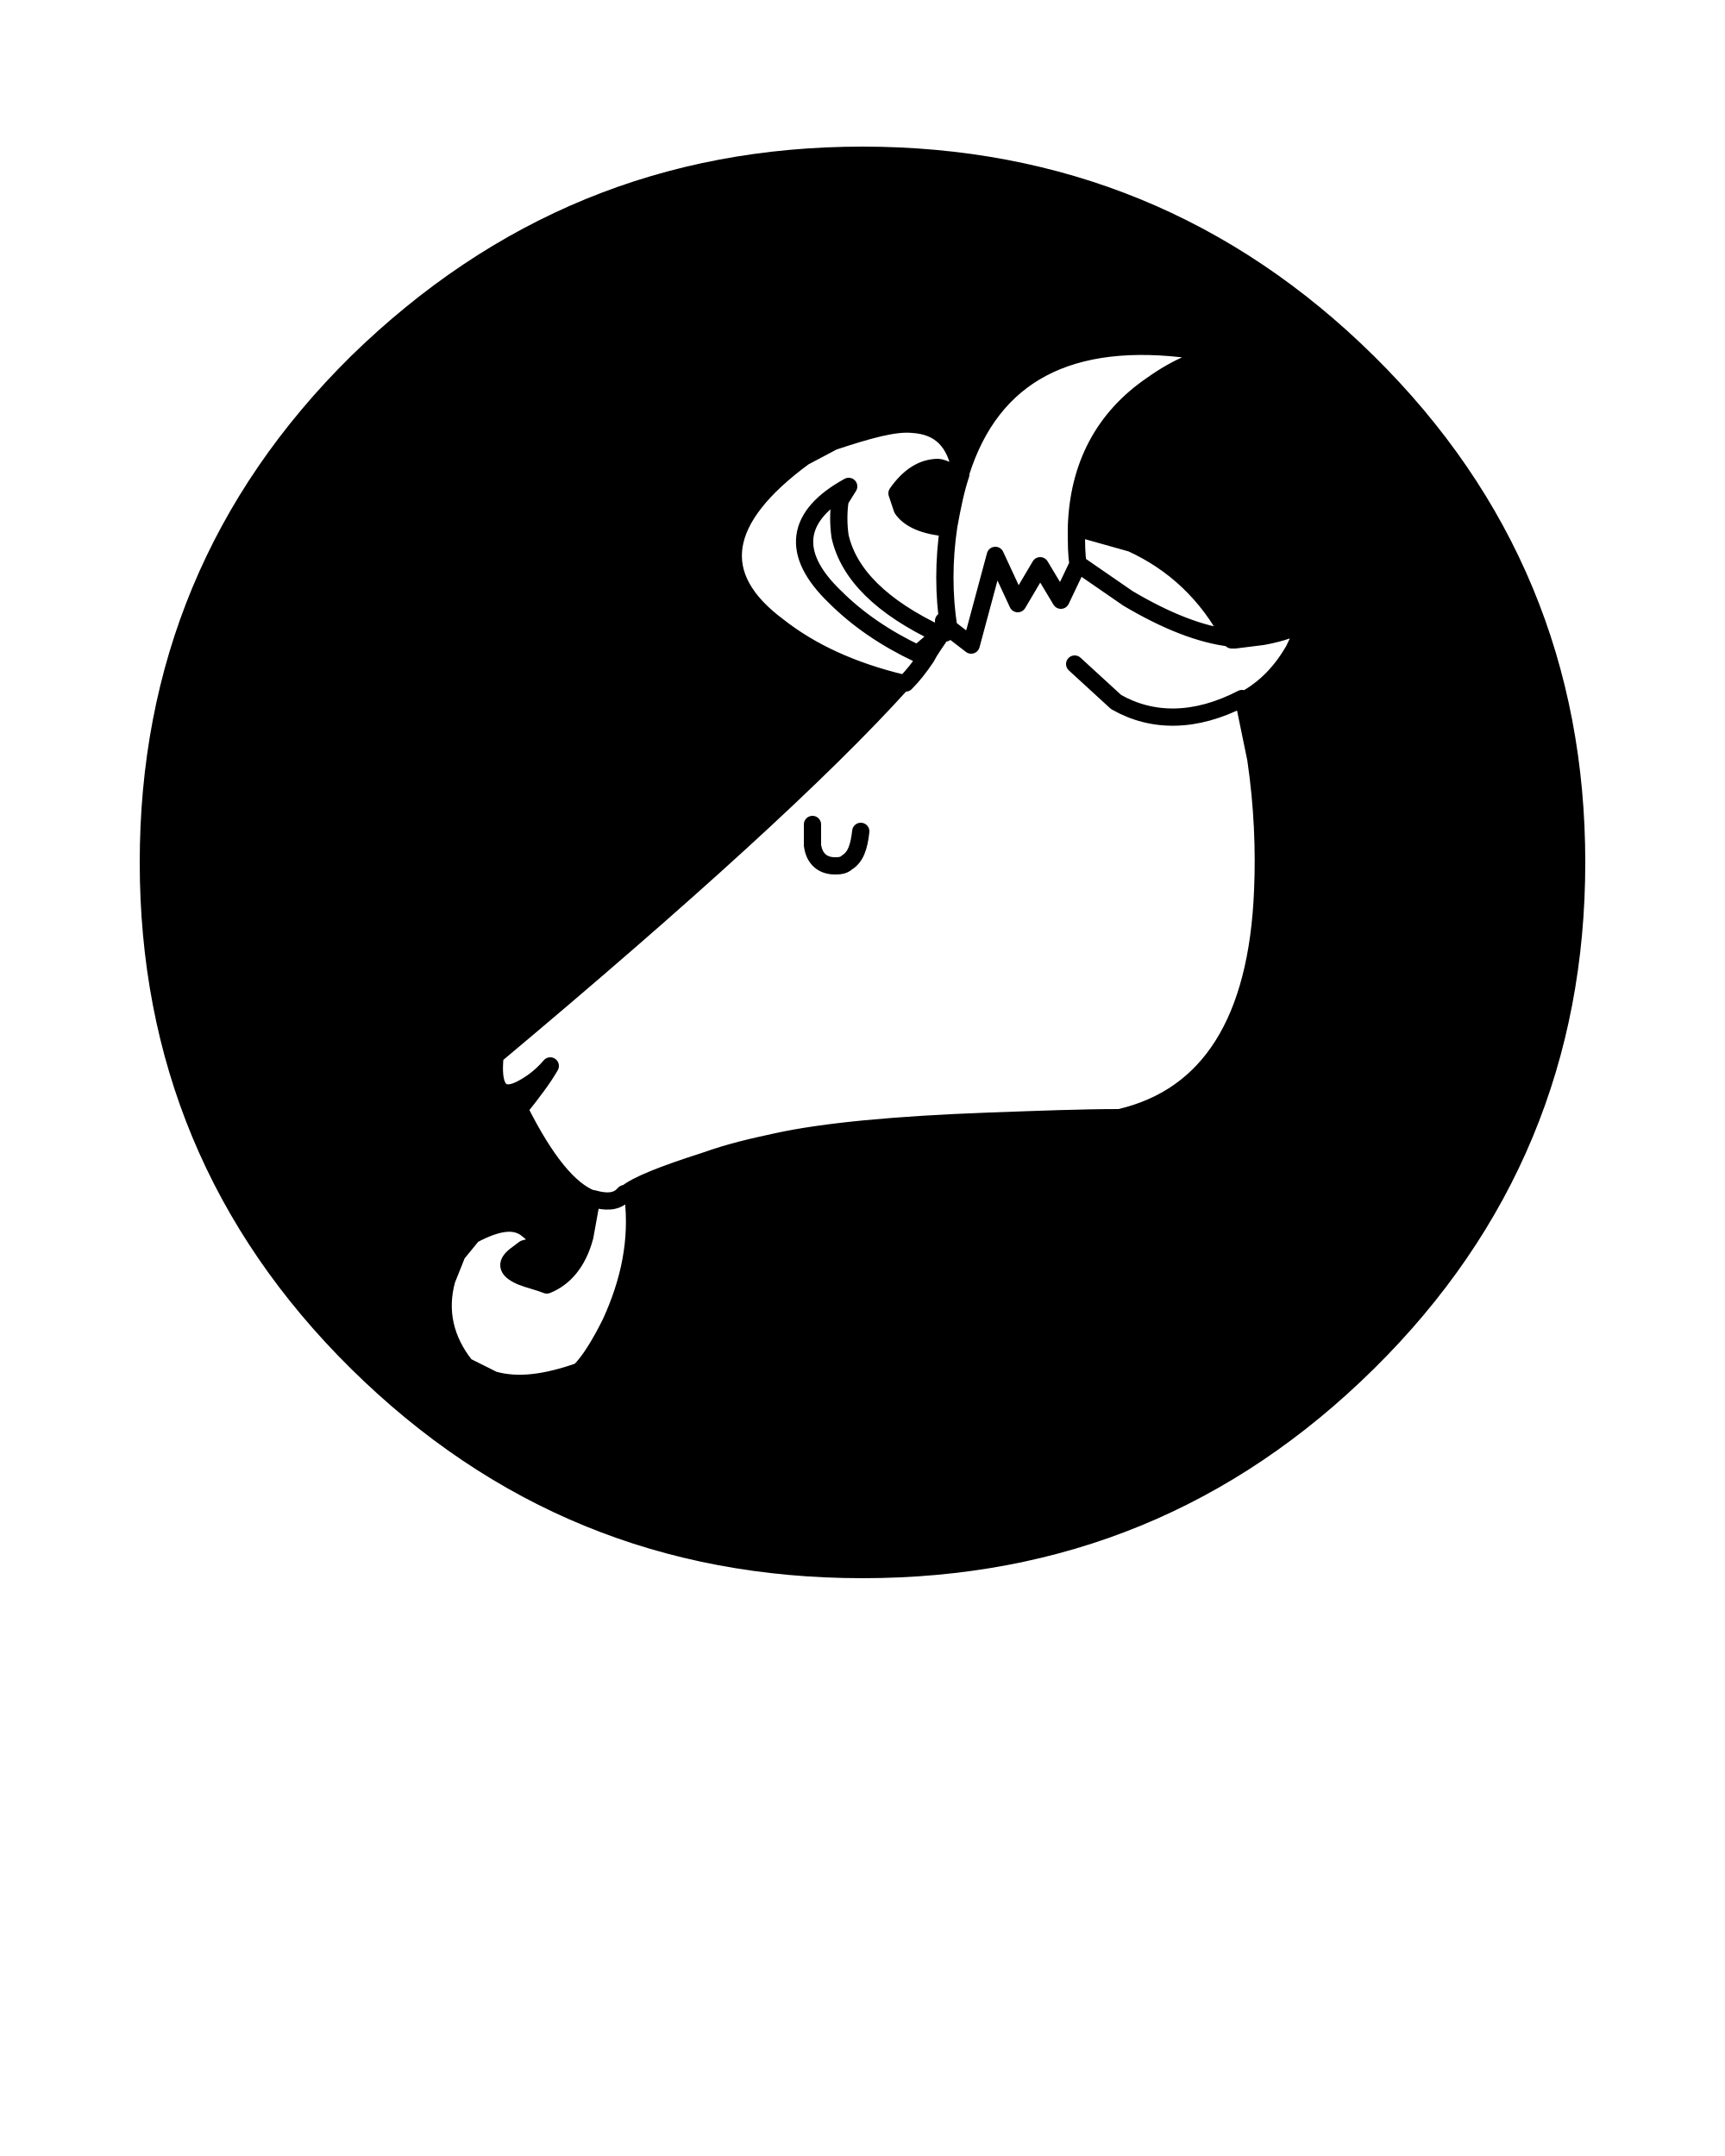
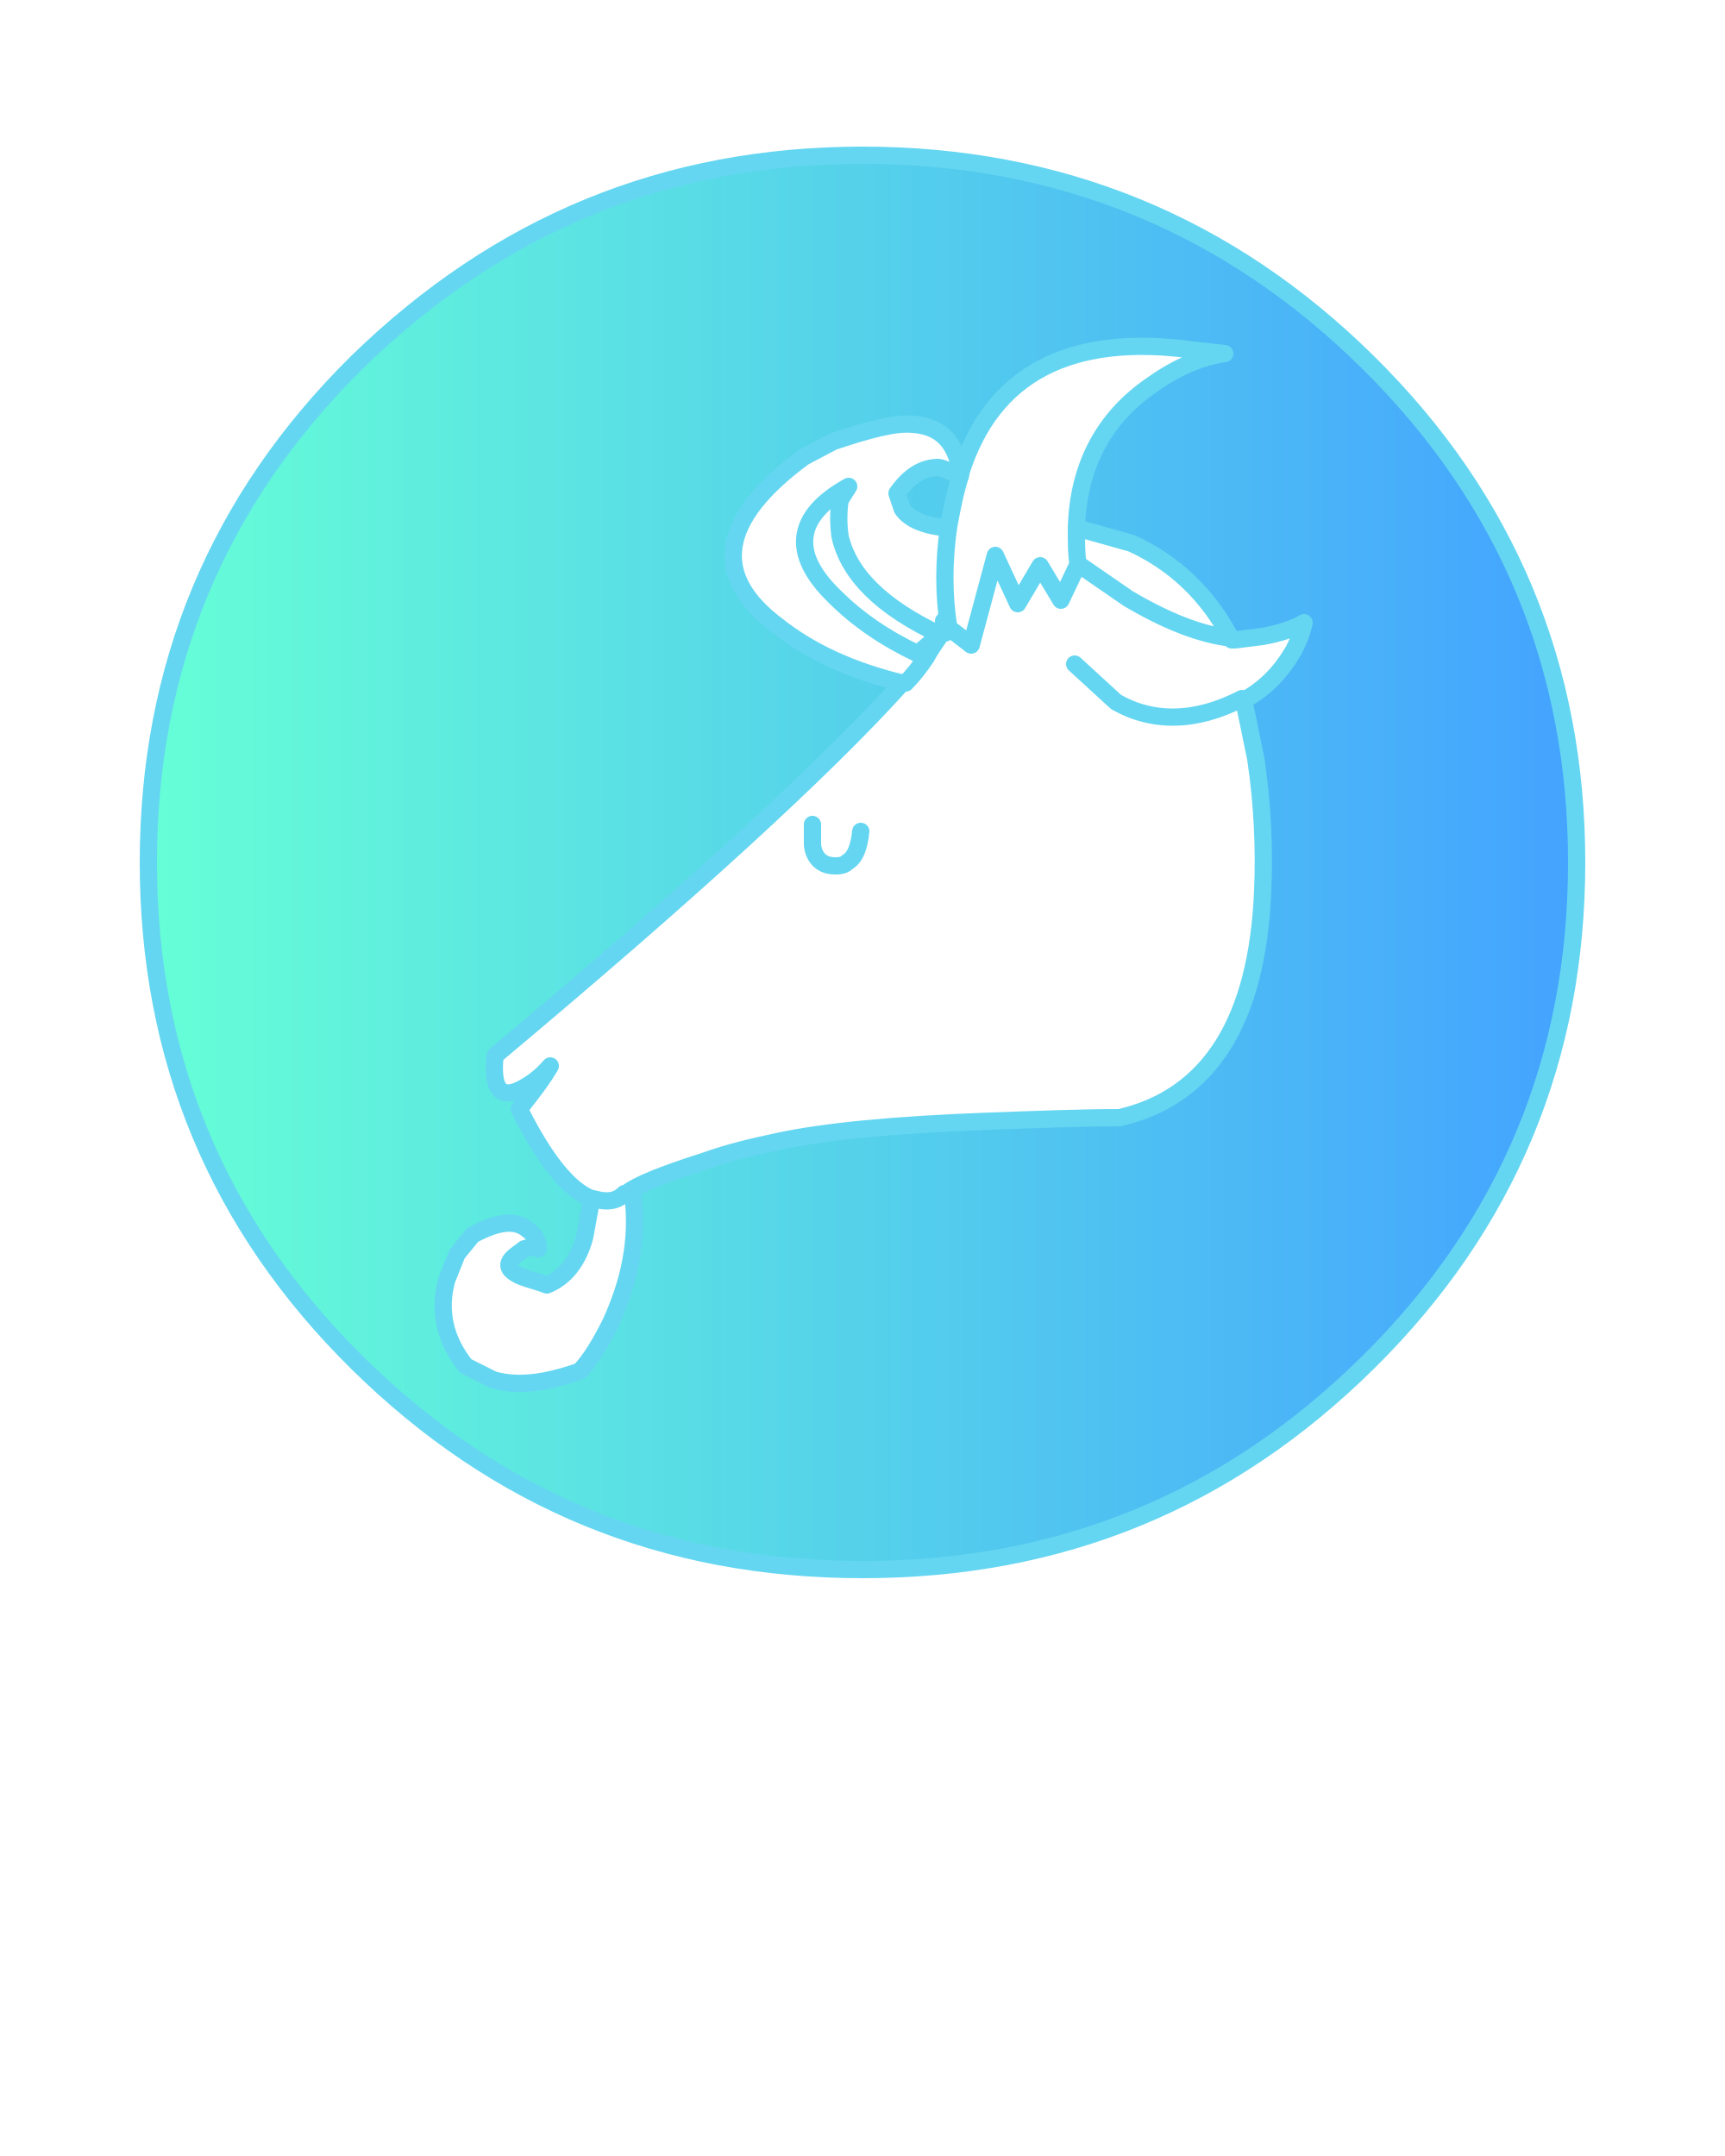
- <svg xmlns="http://www.w3.org/2000/svg" version="1.1" id="Layer_1" x="0px" y="0px" viewBox="0 0 100 125" style="enable-background:new 0 0 100 125;" xml:space="preserve">
+ <svg xmlns="http://www.w3.org/2000/svg" version="1.1" id="Layer_1" opacity="0.8" x="0px" y="0px" viewBox="0 0 100 125" style="enable-background:new 0 0 100 125;" xml:space="preserve">
  <style type="text/css">
- 	.st0{fill:none;stroke:#000000;stroke-linecap:round;stroke-linejoin:round;}
+ 	.st0{fill:url(#SVGID_1_);}
+ 	.st1{fill:none;stroke:#3ECCED;stroke-linecap:round;stroke-linejoin:round;}
</style>
  <g transform="matrix( 1, 0, 0, 1, 0,0) ">
    <g>
      <g id="b">
-         <path d="M79.3,21C71.2,13,61.5,9,50,9s-21.2,4-29.3,12C12.7,29,8.6,38.7,8.6,50s4,21,12.1,29c8.1,8,17.9,12,29.3,12     s21.2-4,29.3-12c8.1-8,12.1-17.7,12.1-29C91.4,38.7,87.4,29,79.3,21 M69.2,20.2l1.8,0.2c-1.4,0.2-2.8,0.8-4.2,1.8     c-2.8,1.9-4.3,4.7-4.4,8.3l3.2,0.9c2.4,1.1,4.4,2.9,5.8,5.6h0.2l1.6-0.2c1.1-0.2,1.9-0.5,2.4-0.8c-0.1,0.5-0.3,1-0.6,1.6     c-0.7,1.2-1.6,2.2-2.9,2.9l0.7,3.4c0.4,2.7,0.5,5.3,0.4,7.6c-0.3,7.6-3.1,12-8.3,13.2c-2.2,0-4.7,0.1-7.5,0.2     c-5.5,0.2-9.7,0.6-12.4,1.2c-1.4,0.3-2.7,0.6-4.1,1.1c-2.5,0.8-4,1.4-4.6,1.9l0.4,0.2c0.3,2.5-0.2,4.9-1.3,7.3     c-0.6,1.2-1.2,2.2-1.8,2.8c-2,0.7-3.6,0.9-5,0.5L27,79.2c-1.2-1.5-1.6-3.2-1.1-5l0.6-1.5l0.9-1.1c1.5-0.8,2.5-0.9,3.2-0.3     c0.4,0.3,0.6,0.6,0.6,1.1c-0.2-0.1-0.5-0.1-0.8,0L30,72.7c-0.7,0.5-0.7,0.9,0.2,1.3c0.5,0.2,1,0.3,1.5,0.5c1-0.4,1.8-1.3,2.2-2.8     l0.4-2.2c-1.3-0.5-2.7-2.2-4.2-5.2c0.8-1,1.4-1.8,1.8-2.5c-0.6,0.7-1.2,1.1-1.8,1.4c-1.1,0.5-1.6-0.1-1.4-2     c11.1-9.3,19-16.5,23.6-21.6c-2.9-0.7-5.3-1.8-7.2-3.3c-3.9-2.9-3.4-6.2,1.5-9.8l1.7-0.9c2.1-0.7,3.6-1.1,4.6-1     c1.4,0.1,2.3,1,2.6,2.8h0C57.5,21.6,62,19.3,69.2,20.2 M52.3,29.4c0.4,0.6,1.3,1,2.6,1.1c0.2-1.2,0.4-2.2,0.7-3l0-0.1h0     c0,0.1-0.1,0.1-0.5,0c-0.4-0.2-0.7-0.3-0.8-0.3c-0.9,0-1.7,0.5-2.4,1.5L52.3,29.4z" />
+         <linearGradient id="SVGID_1_" gradientUnits="userSpaceOnUse" x1="8.6" y1="50" x2="91.4" y2="50">
+           <stop offset="0" style="stop-color:#3FFFCC" />
+           <stop offset="1" style="stop-color:#158CFF" />
+         </linearGradient>
+         <path class="st0" d="M79.3,21C71.2,13,61.5,9,50,9s-21.2,4-29.3,12c-8,8-12.1,17.7-12.1,29s4,21,12.1,29S38.6,91,50,91     s21.2-4,29.3-12s12.1-17.7,12.1-29S87.4,29,79.3,21 M69.2,20.2l1.8,0.2c-1.4,0.2-2.8,0.8-4.2,1.8c-2.8,1.9-4.3,4.7-4.4,8.3     l3.2,0.9c2.4,1.1,4.4,2.9,5.8,5.6h0.2l1.6-0.2c1.1-0.2,1.9-0.5,2.4-0.8c-0.1,0.5-0.3,1-0.6,1.6c-0.7,1.2-1.6,2.2-2.9,2.9l0.7,3.4     c0.4,2.7,0.5,5.3,0.4,7.6c-0.3,7.6-3.1,12-8.3,13.2c-2.2,0-4.7,0.1-7.5,0.2c-5.5,0.2-9.7,0.6-12.4,1.2c-1.4,0.3-2.7,0.6-4.1,1.1     c-2.5,0.8-4,1.4-4.6,1.9l0.4,0.2c0.3,2.5-0.2,4.9-1.3,7.3c-0.6,1.2-1.2,2.2-1.8,2.8c-2,0.7-3.6,0.9-5,0.5L27,79.2     c-1.2-1.5-1.6-3.2-1.1-5l0.6-1.5l0.9-1.1c1.5-0.8,2.5-0.9,3.2-0.3c0.4,0.3,0.6,0.6,0.6,1.1c-0.2-0.1-0.5-0.1-0.8,0L30,72.7     c-0.7,0.5-0.7,0.9,0.2,1.3c0.5,0.2,1,0.3,1.5,0.5c1-0.4,1.8-1.3,2.2-2.8l0.4-2.2c-1.3-0.5-2.7-2.2-4.2-5.2c0.8-1,1.4-1.8,1.8-2.5     c-0.6,0.7-1.2,1.1-1.8,1.4c-1.1,0.5-1.6-0.1-1.4-2c11.1-9.3,19-16.5,23.6-21.6c-2.9-0.7-5.3-1.8-7.2-3.3     c-3.9-2.9-3.4-6.2,1.5-9.8l1.7-0.9c2.1-0.7,3.6-1.1,4.6-1c1.4,0.1,2.3,1,2.6,2.8l0,0C57.5,21.6,62,19.3,69.2,20.2 M52.3,29.4     c0.4,0.6,1.3,1,2.6,1.1c0.2-1.2,0.4-2.2,0.7-3v-0.1l0,0c0,0.1-0.1,0.1-0.5,0c-0.4-0.2-0.7-0.3-0.8-0.3c-0.9,0-1.7,0.5-2.4,1.5     L52.3,29.4z" />
      </g>
    </g>
    <g>
-       <path id="a" class="st0" d="M55.7,27.4c1.8-5.7,6.3-8.1,13.5-7.1l1.8,0.2c-1.4,0.2-2.8,0.8-4.2,1.8c-2.8,1.9-4.3,4.7-4.4,8.3    l3.2,0.9c2.4,1.1,4.4,2.9,5.8,5.6h0.2l1.6-0.2c1.1-0.2,1.9-0.5,2.4-0.8c-0.1,0.5-0.3,1-0.6,1.6c-0.7,1.2-1.6,2.2-2.9,2.9l0.7,3.4    c0.4,2.7,0.5,5.3,0.4,7.6c-0.3,7.6-3.1,12-8.3,13.2c-2.2,0-4.7,0.1-7.5,0.2c-5.5,0.2-9.7,0.6-12.4,1.2c-1.4,0.3-2.7,0.6-4.1,1.1    c-2.5,0.8-4,1.4-4.6,1.9l0.4,0.2c0.3,2.5-0.2,4.9-1.3,7.3c-0.6,1.2-1.2,2.2-1.8,2.8c-2,0.7-3.6,0.9-5,0.5L27,79.2    c-1.2-1.5-1.6-3.2-1.1-5l0.6-1.5l0.9-1.1c1.5-0.8,2.5-0.9,3.2-0.3c0.4,0.3,0.6,0.6,0.6,1.1c-0.2-0.1-0.5-0.1-0.8,0L30,72.7    c-0.7,0.5-0.7,0.9,0.2,1.3c0.5,0.2,1,0.3,1.5,0.5c1-0.4,1.8-1.3,2.2-2.8l0.4-2.2c-1.3-0.5-2.7-2.2-4.2-5.2c0.8-1,1.4-1.8,1.8-2.5    c-0.6,0.7-1.2,1.1-1.8,1.4c-1.1,0.5-1.6-0.1-1.4-2c11.1-9.3,19-16.5,23.6-21.6c-2.9-0.7-5.3-1.8-7.2-3.3c-3.9-2.9-3.4-6.2,1.5-9.8    l1.7-0.9c2.1-0.7,3.6-1.1,4.6-1C54.5,24.7,55.4,25.6,55.7,27.4L55.7,27.4l0,0.1c-0.3,0.9-0.5,1.9-0.7,3c-0.3,2-0.3,4,0,5.9v0    l1.3,1l1.4-5.2L59,35l1.3-2.2l1.2,2l1-2.1c-0.1-0.5-0.1-1.2-0.1-2.1 M55.7,27.4c0,0.1-0.1,0.1-0.5,0c-0.4-0.2-0.7-0.3-0.8-0.3    c-0.9,0-1.7,0.5-2.4,1.5l0.3,0.9c0.4,0.6,1.3,1,2.6,1.1 M54.8,36.7L54.7,36l0,0.6C54.7,36.6,54.8,36.7,54.8,36.7l0.2-0.2     M52.5,39.6c0.4-0.4,0.8-0.9,1.2-1.5c0.2-0.4,0.5-0.8,0.9-1.4l-1.4,1.2c-1.9-0.9-3.5-2-4.8-3.3c-2.6-2.5-2.3-4.7,0.8-6.4l-0.5,0.8    c-0.1,0.7-0.1,1.4,0,2.1c0.5,2.2,2.4,4.1,5.8,5.7 M47.1,47.8l0,1.2c0.1,0.8,0.6,1.2,1.3,1.2c0.2,0,0.5,0,0.7-0.2    c0.5-0.3,0.7-0.9,0.8-1.8 M62.5,32.7l2.9,2c2.2,1.3,4.2,2.1,6,2.3 M62.3,38.5l2.4,2.2c2.1,1.2,4.6,1.2,7.3-0.2 M91.4,50    c0,11.3-4,21-12.1,29c-8.1,8-17.8,12-29.3,12s-21.2-4-29.3-12c-8.1-8-12.1-17.7-12.1-29s4-21,12.1-29C28.9,13,38.6,9,50,9    s21.2,4,29.3,12C87.4,29,91.4,38.7,91.4,50z M36.2,69.2l-0.1,0.1c-0.4,0.4-1,0.4-1.7,0.2" />
+       <path id="a" class="st1" d="M55.7,27.4c1.8-5.7,6.3-8.1,13.5-7.1l1.8,0.2c-1.4,0.2-2.8,0.8-4.2,1.8c-2.8,1.9-4.3,4.7-4.4,8.3    l3.2,0.9c2.4,1.1,4.4,2.9,5.8,5.6h0.2l1.6-0.2c1.1-0.2,1.9-0.5,2.4-0.8c-0.1,0.5-0.3,1-0.6,1.6c-0.7,1.2-1.6,2.2-2.9,2.9l0.7,3.4    c0.4,2.7,0.5,5.3,0.4,7.6c-0.3,7.6-3.1,12-8.3,13.2c-2.2,0-4.7,0.1-7.5,0.2c-5.5,0.2-9.7,0.6-12.4,1.2c-1.4,0.3-2.7,0.6-4.1,1.1    c-2.5,0.8-4,1.4-4.6,1.9l0.4,0.2c0.3,2.5-0.2,4.9-1.3,7.3c-0.6,1.2-1.2,2.2-1.8,2.8c-2,0.7-3.6,0.9-5,0.5L27,79.2    c-1.2-1.5-1.6-3.2-1.1-5l0.6-1.5l0.9-1.1c1.5-0.8,2.5-0.9,3.2-0.3c0.4,0.3,0.6,0.6,0.6,1.1c-0.2-0.1-0.5-0.1-0.8,0L30,72.7    c-0.7,0.5-0.7,0.9,0.2,1.3c0.5,0.2,1,0.3,1.5,0.5c1-0.4,1.8-1.3,2.2-2.8l0.4-2.2c-1.3-0.5-2.7-2.2-4.2-5.2c0.8-1,1.4-1.8,1.8-2.5    c-0.6,0.7-1.2,1.1-1.8,1.4c-1.1,0.5-1.6-0.1-1.4-2c11.1-9.3,19-16.5,23.6-21.6c-2.9-0.7-5.3-1.8-7.2-3.3c-3.9-2.9-3.4-6.2,1.5-9.8    l1.7-0.9c2.1-0.7,3.6-1.1,4.6-1C54.5,24.7,55.4,25.6,55.7,27.4L55.7,27.4v0.1c-0.3,0.9-0.5,1.9-0.7,3c-0.3,2-0.3,4,0,5.9l0,0    l1.3,1l1.4-5.2L59,35l1.3-2.2l1.2,2l1-2.1c-0.1-0.5-0.1-1.2-0.1-2.1 M55.7,27.4c0,0.1-0.1,0.1-0.5,0c-0.4-0.2-0.7-0.3-0.8-0.3    c-0.9,0-1.7,0.5-2.4,1.5l0.3,0.9c0.4,0.6,1.3,1,2.6,1.1 M54.8,36.7L54.7,36v0.6L54.8,36.7l0.2-0.2 M52.5,39.6    c0.4-0.4,0.8-0.9,1.2-1.5c0.2-0.4,0.5-0.8,0.9-1.4l-1.4,1.2c-1.9-0.9-3.5-2-4.8-3.3c-2.6-2.5-2.3-4.7,0.8-6.4L48.7,29    c-0.1,0.7-0.1,1.4,0,2.1c0.5,2.2,2.4,4.1,5.8,5.7 M47.1,47.8V49c0.1,0.8,0.6,1.2,1.3,1.2c0.2,0,0.5,0,0.7-0.2    c0.5-0.3,0.7-0.9,0.8-1.8 M62.5,32.7l2.9,2c2.2,1.3,4.2,2.1,6,2.3 M62.3,38.5l2.4,2.2c2.1,1.2,4.6,1.2,7.3-0.2 M91.4,50    c0,11.3-4,21-12.1,29S61.5,91,50,91s-21.2-4-29.3-12S8.6,61.3,8.6,50s4-21,12.1-29C28.9,13,38.6,9,50,9s21.2,4,29.3,12    S91.4,38.7,91.4,50z M36.2,69.2L36.2,69.2c-0.5,0.5-1.1,0.5-1.8,0.3" />
    </g>
  </g>
</svg>
